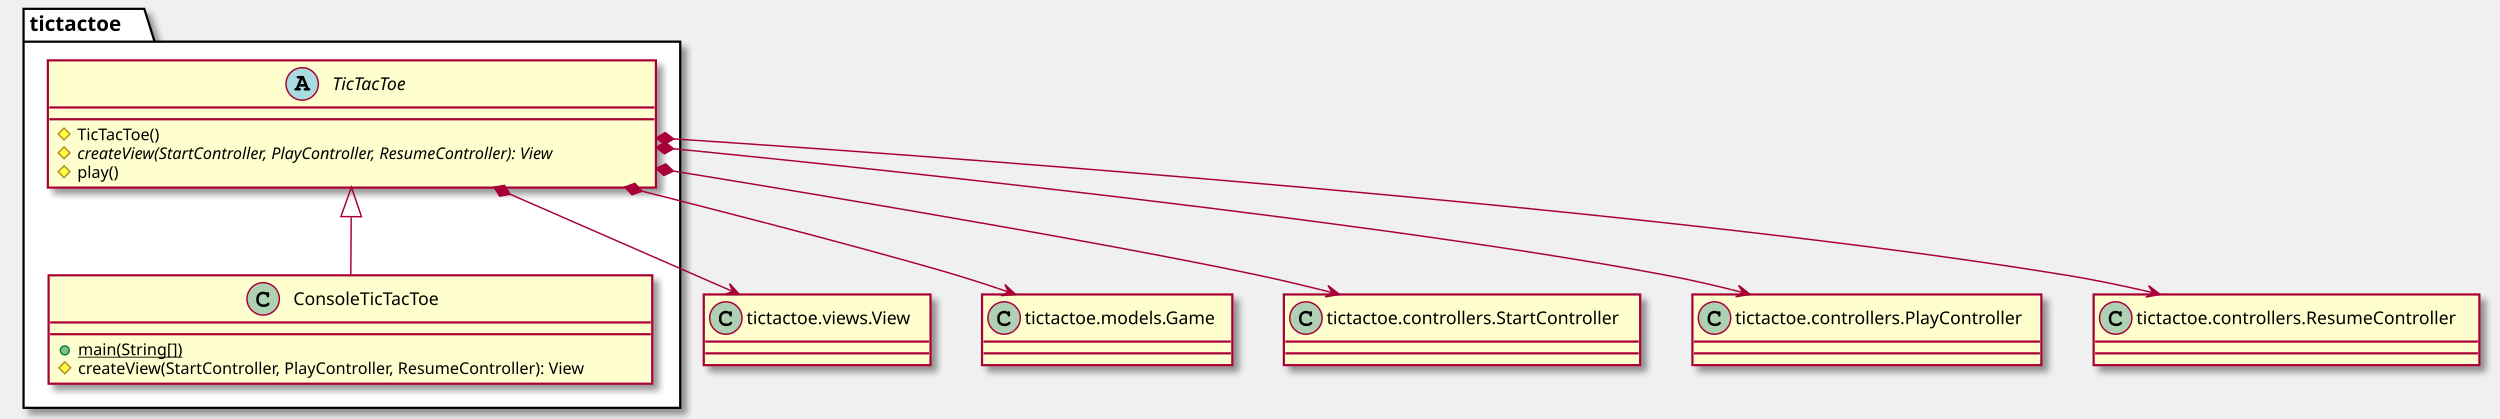
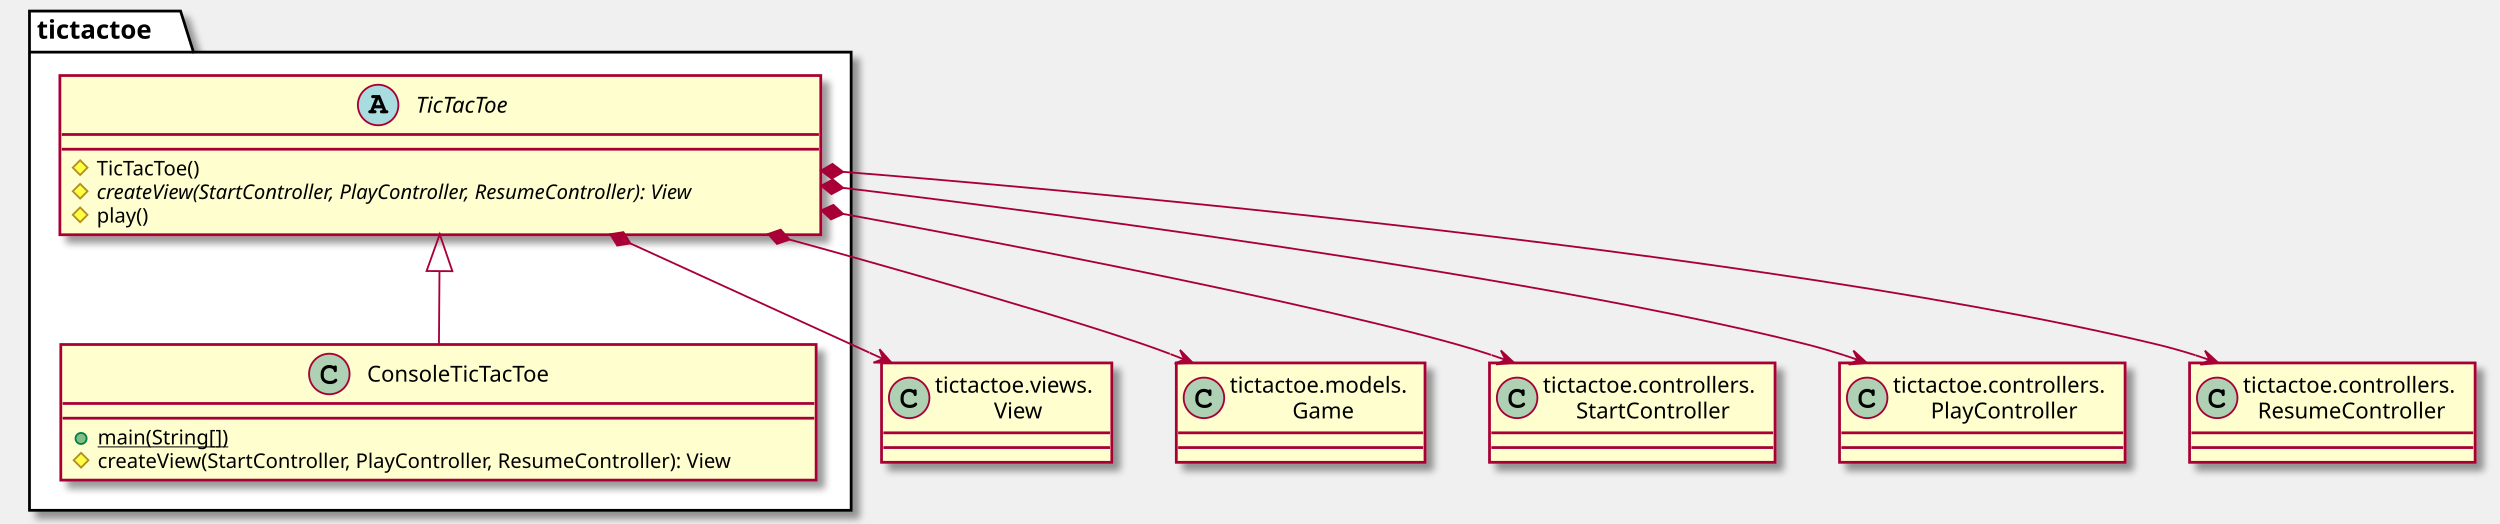
- <svg xmlns="http://www.w3.org/2000/svg" contentScriptType="application/ecmascript" contentStyleType="text/css" height="284px" preserveAspectRatio="none" style="width:1698px;height:284px;" version="1.1" viewBox="0 0 1698 284" width="1698px" zoomAndPan="magnify">
+ <svg xmlns="http://www.w3.org/2000/svg" contentScriptType="application/ecmascript" contentStyleType="text/css" height="284px" preserveAspectRatio="none" style="width:1357px;height:284px;" version="1.1" viewBox="0 0 1357 284" width="1357px" zoomAndPan="magnify">
  <defs>
-     <filter height="300%" id="fbp0lxixp7eev" width="300%" x="-1" y="-1">
+     <filter height="300%" id="f1s7tph4d55kn3" width="300%" x="-1" y="-1">
      <feGaussianBlur result="blurOut" stdDeviation="2.0" />
      <feColorMatrix in="blurOut" result="blurOut2" type="matrix" values="0 0 0 0 0 0 0 0 0 0 0 0 0 0 0 0 0 0 .4 0" />
      <feOffset dx="4.0" dy="4.0" in="blurOut2" result="blurOut3" />
      <feBlend in="SourceGraphic" in2="blurOut3" mode="normal" />
    </filter>
  </defs>
  <g>
-     <polygon fill="#FFFFFF" filter="url(#fbp0lxixp7eev)" points="16,6,98,6,105,28.297,462,28.297,462,277,16,277,16,6" style="stroke:#000000;stroke-width:1.5;" />
+     <polygon fill="#FFFFFF" filter="url(#f1s7tph4d55kn3)" points="16,6,98,6,105,28.297,462,28.297,462,277,16,277,16,6" style="stroke:#000000;stroke-width:1.5;" />
    <line style="stroke:#000000;stroke-width:1.5;" x1="16" x2="105" y1="28.297" y2="28.297" />
    <text fill="#000000" font-family="sans-serif" font-size="14" font-weight="bold" lengthAdjust="spacingAndGlyphs" textLength="76" x="20" y="20.995">tictactoe</text>
-     <rect codeLine="7" fill="#FEFECE" filter="url(#fbp0lxixp7eev)" height="73.609" id="tictactoe.ConsoleTicTacToe" style="stroke:#A80036;stroke-width:1.5;" width="410" x="33" y="187" />
+     <rect codeLine="7" fill="#FEFECE" filter="url(#f1s7tph4d55kn3)" height="73.609" id="tictactoe.ConsoleTicTacToe" style="stroke:#A80036;stroke-width:1.5;" width="410" x="33" y="187" />
    <ellipse cx="178.75" cy="203" fill="#ADD1B2" rx="11" ry="11" style="stroke:#A80036;stroke-width:1.0;" />
    <path d="M181.094,198.672 C180.156,198.234 179.562,198.094 178.688,198.094 C176.062,198.094 174.062,200.172 174.062,202.891 L174.062,204.016 C174.062,206.594 176.172,208.484 179.062,208.484 C180.281,208.484 181.438,208.188 182.188,207.641 C182.766,207.234 183.094,206.781 183.094,206.391 C183.094,205.938 182.703,205.547 182.234,205.547 C182.016,205.547 181.812,205.625 181.625,205.812 C181.172,206.297 181.172,206.297 180.984,206.391 C180.562,206.656 179.875,206.781 179.109,206.781 C177.062,206.781 175.766,205.688 175.766,203.984 L175.766,202.891 C175.766,201.109 177.016,199.797 178.75,199.797 C179.328,199.797 179.938,199.953 180.406,200.203 C180.891,200.484 181.062,200.703 181.156,201.109 C181.219,201.516 181.25,201.641 181.391,201.766 C181.531,201.906 181.766,202.016 181.984,202.016 C182.25,202.016 182.516,201.875 182.688,201.656 C182.797,201.5 182.828,201.312 182.828,200.891 L182.828,199.469 C182.828,199.031 182.812,198.906 182.719,198.75 C182.562,198.484 182.281,198.344 181.984,198.344 C181.688,198.344 181.484,198.438 181.266,198.75 L181.094,198.672 Z " fill="#000000" />
    <text fill="#000000" font-family="sans-serif" font-size="12" lengthAdjust="spacingAndGlyphs" textLength="110" x="199.25" y="207.154">ConsoleTicTacToe</text>
    <line style="stroke:#A80036;stroke-width:1.5;" x1="34" x2="442" y1="219" y2="219" />
    <line style="stroke:#A80036;stroke-width:1.5;" x1="34" x2="442" y1="227" y2="227" />
    <ellipse cx="44" cy="238" fill="#84BE84" rx="3" ry="3" style="stroke:#038048;stroke-width:1.0;" />
    <text fill="#000000" font-family="sans-serif" font-size="11" lengthAdjust="spacingAndGlyphs" text-decoration="underline" textLength="77" x="53" y="241.21">main(String[])</text>
    <polygon fill="#FFFF44" points="44,245.805,48,249.805,44,253.805,40,249.805" style="stroke:#B38D22;stroke-width:1.0;" />
    <text fill="#000000" font-family="sans-serif" font-size="11" lengthAdjust="spacingAndGlyphs" textLength="384" x="53" y="254.015">createView(StartController, PlayController, ResumeController): View</text>
-     <rect codeLine="13" fill="#FEFECE" filter="url(#fbp0lxixp7eev)" height="86.414" id="tictactoe.TicTacToe" style="stroke:#A80036;stroke-width:1.5;" width="413" x="32.5" y="41" />
+     <rect codeLine="13" fill="#FEFECE" filter="url(#f1s7tph4d55kn3)" height="86.414" id="tictactoe.TicTacToe" style="stroke:#A80036;stroke-width:1.5;" width="413" x="32.5" y="41" />
    <ellipse cx="205.25" cy="57" fill="#A9DCDF" rx="11" ry="11" style="stroke:#A80036;stroke-width:1.0;" />
    <path d="M207.328,58.812 L207.719,59.797 L207.328,59.797 C206.875,59.797 206.766,59.812 206.609,59.922 C206.359,60.078 206.203,60.359 206.203,60.656 C206.203,60.922 206.344,61.172 206.562,61.328 C206.703,61.453 206.906,61.5 207.328,61.5 L209.688,61.5 C210.047,61.5 210.266,61.469 210.406,61.375 C210.656,61.234 210.812,60.938 210.812,60.656 C210.812,60.375 210.672,60.125 210.453,59.969 C210.281,59.828 210.125,59.797 209.656,59.797 L206.266,51.594 L202.594,51.594 C202.141,51.594 202.016,51.609 201.859,51.703 C201.609,51.875 201.453,52.156 201.453,52.438 C201.453,52.719 201.594,52.969 201.812,53.141 C201.984,53.25 202.156,53.281 202.594,53.281 L203.672,53.281 L201.031,59.797 C200.609,59.797 200.453,59.812 200.297,59.922 C200.047,60.078 199.891,60.359 199.891,60.656 C199.891,61.219 200.266,61.5 201.016,61.5 L203.281,61.5 C203.641,61.5 203.859,61.469 203.984,61.375 C204.25,61.234 204.391,60.938 204.391,60.656 C204.391,60.375 204.266,60.125 204.047,59.953 C203.875,59.828 203.734,59.797 203.281,59.797 L202.891,59.797 L203.281,58.812 L207.328,58.812 Z M206.625,57.109 L203.953,57.109 L205.297,53.844 L206.625,57.109 Z " fill="#000000" />
    <text fill="#000000" font-family="sans-serif" font-size="12" font-style="italic" lengthAdjust="spacingAndGlyphs" textLength="59" x="225.75" y="61.154">TicTacToe</text>
    <line style="stroke:#A80036;stroke-width:1.5;" x1="33.5" x2="444.5" y1="73" y2="73" />
    <line style="stroke:#A80036;stroke-width:1.5;" x1="33.5" x2="444.5" y1="81" y2="81" />
    <polygon fill="#FFFF44" points="43.5,87,47.5,91,43.5,95,39.5,91" style="stroke:#B38D22;stroke-width:1.0;" />
    <text fill="#000000" font-family="sans-serif" font-size="11" lengthAdjust="spacingAndGlyphs" textLength="66" x="52.5" y="95.21">TicTacToe()</text>
    <polygon fill="#FFFF44" points="43.5,99.805,47.5,103.805,43.5,107.805,39.5,103.805" style="stroke:#B38D22;stroke-width:1.0;" />
    <text fill="#000000" font-family="sans-serif" font-size="11" font-style="italic" lengthAdjust="spacingAndGlyphs" textLength="387" x="52.5" y="108.015">createView(StartController, PlayController, ResumeController): View</text>
    <polygon fill="#FFFF44" points="43.5,112.609,47.5,116.609,43.5,120.609,39.5,116.609" style="stroke:#B38D22;stroke-width:1.0;" />
    <text fill="#000000" font-family="sans-serif" font-size="11" lengthAdjust="spacingAndGlyphs" textLength="32" x="52.5" y="120.82">play()</text>
-     <rect codeLine="1" fill="#FEFECE" filter="url(#fbp0lxixp7eev)" height="48" id="View" style="stroke:#A80036;stroke-width:1.5;" width="154" x="478" y="200" />
-     <ellipse cx="493" cy="216" fill="#ADD1B2" rx="11" ry="11" style="stroke:#A80036;stroke-width:1.0;" />
-     <path d="M495.344,211.672 C494.406,211.234 493.812,211.094 492.938,211.094 C490.312,211.094 488.312,213.172 488.312,215.891 L488.312,217.016 C488.312,219.594 490.422,221.484 493.312,221.484 C494.531,221.484 495.688,221.188 496.438,220.641 C497.016,220.234 497.344,219.781 497.344,219.391 C497.344,218.938 496.953,218.547 496.484,218.547 C496.266,218.547 496.062,218.625 495.875,218.812 C495.422,219.297 495.422,219.297 495.234,219.391 C494.812,219.656 494.125,219.781 493.359,219.781 C491.312,219.781 490.016,218.688 490.016,216.984 L490.016,215.891 C490.016,214.109 491.266,212.797 493,212.797 C493.578,212.797 494.188,212.953 494.656,213.203 C495.141,213.484 495.312,213.703 495.406,214.109 C495.469,214.516 495.5,214.641 495.641,214.766 C495.781,214.906 496.016,215.016 496.234,215.016 C496.5,215.016 496.766,214.875 496.938,214.656 C497.047,214.5 497.078,214.312 497.078,213.891 L497.078,212.469 C497.078,212.031 497.062,211.906 496.969,211.75 C496.812,211.484 496.531,211.344 496.234,211.344 C495.938,211.344 495.734,211.438 495.516,211.75 L495.344,211.672 Z " fill="#000000" />
-     <text fill="#000000" font-family="sans-serif" font-size="12" lengthAdjust="spacingAndGlyphs" textLength="122" x="507" y="220.154">tictactoe.views.View</text>
-     <line style="stroke:#A80036;stroke-width:1.5;" x1="479" x2="631" y1="232" y2="232" />
-     <line style="stroke:#A80036;stroke-width:1.5;" x1="479" x2="631" y1="240" y2="240" />
-     <rect codeLine="2" fill="#FEFECE" filter="url(#fbp0lxixp7eev)" height="48" id="Game" style="stroke:#A80036;stroke-width:1.5;" width="170" x="667" y="200" />
-     <ellipse cx="682" cy="216" fill="#ADD1B2" rx="11" ry="11" style="stroke:#A80036;stroke-width:1.0;" />
-     <path d="M684.344,211.672 C683.406,211.234 682.812,211.094 681.938,211.094 C679.312,211.094 677.312,213.172 677.312,215.891 L677.312,217.016 C677.312,219.594 679.422,221.484 682.312,221.484 C683.531,221.484 684.688,221.188 685.438,220.641 C686.016,220.234 686.344,219.781 686.344,219.391 C686.344,218.938 685.953,218.547 685.484,218.547 C685.266,218.547 685.062,218.625 684.875,218.812 C684.422,219.297 684.422,219.297 684.234,219.391 C683.812,219.656 683.125,219.781 682.359,219.781 C680.312,219.781 679.016,218.688 679.016,216.984 L679.016,215.891 C679.016,214.109 680.266,212.797 682,212.797 C682.578,212.797 683.188,212.953 683.656,213.203 C684.141,213.484 684.312,213.703 684.406,214.109 C684.469,214.516 684.5,214.641 684.641,214.766 C684.781,214.906 685.016,215.016 685.234,215.016 C685.5,215.016 685.766,214.875 685.938,214.656 C686.047,214.5 686.078,214.312 686.078,213.891 L686.078,212.469 C686.078,212.031 686.062,211.906 685.969,211.75 C685.812,211.484 685.531,211.344 685.234,211.344 C684.938,211.344 684.734,211.438 684.516,211.75 L684.344,211.672 Z " fill="#000000" />
-     <text fill="#000000" font-family="sans-serif" font-size="12" lengthAdjust="spacingAndGlyphs" textLength="138" x="696" y="220.154">tictactoe.models.Game</text>
-     <line style="stroke:#A80036;stroke-width:1.5;" x1="668" x2="836" y1="232" y2="232" />
-     <line style="stroke:#A80036;stroke-width:1.5;" x1="668" x2="836" y1="240" y2="240" />
-     <rect codeLine="3" fill="#FEFECE" filter="url(#fbp0lxixp7eev)" height="48" id="StartController" style="stroke:#A80036;stroke-width:1.5;" width="242" x="872" y="200" />
-     <ellipse cx="887" cy="216" fill="#ADD1B2" rx="11" ry="11" style="stroke:#A80036;stroke-width:1.0;" />
-     <path d="M889.344,211.672 C888.406,211.234 887.812,211.094 886.938,211.094 C884.312,211.094 882.312,213.172 882.312,215.891 L882.312,217.016 C882.312,219.594 884.422,221.484 887.312,221.484 C888.531,221.484 889.688,221.188 890.438,220.641 C891.016,220.234 891.344,219.781 891.344,219.391 C891.344,218.938 890.953,218.547 890.484,218.547 C890.266,218.547 890.062,218.625 889.875,218.812 C889.422,219.297 889.422,219.297 889.234,219.391 C888.812,219.656 888.125,219.781 887.359,219.781 C885.312,219.781 884.016,218.688 884.016,216.984 L884.016,215.891 C884.016,214.109 885.266,212.797 887,212.797 C887.578,212.797 888.188,212.953 888.656,213.203 C889.141,213.484 889.312,213.703 889.406,214.109 C889.469,214.516 889.5,214.641 889.641,214.766 C889.781,214.906 890.016,215.016 890.234,215.016 C890.5,215.016 890.766,214.875 890.938,214.656 C891.047,214.5 891.078,214.312 891.078,213.891 L891.078,212.469 C891.078,212.031 891.062,211.906 890.969,211.75 C890.812,211.484 890.531,211.344 890.234,211.344 C889.938,211.344 889.734,211.438 889.516,211.75 L889.344,211.672 Z " fill="#000000" />
-     <text fill="#000000" font-family="sans-serif" font-size="12" lengthAdjust="spacingAndGlyphs" textLength="210" x="901" y="220.154">tictactoe.controllers.StartController</text>
-     <line style="stroke:#A80036;stroke-width:1.5;" x1="873" x2="1113" y1="232" y2="232" />
-     <line style="stroke:#A80036;stroke-width:1.5;" x1="873" x2="1113" y1="240" y2="240" />
-     <rect codeLine="4" fill="#FEFECE" filter="url(#fbp0lxixp7eev)" height="48" id="PlayController" style="stroke:#A80036;stroke-width:1.5;" width="237" x="1149.5" y="200" />
-     <ellipse cx="1164.5" cy="216" fill="#ADD1B2" rx="11" ry="11" style="stroke:#A80036;stroke-width:1.0;" />
-     <path d="M1166.844,211.672 C1165.906,211.234 1165.312,211.094 1164.438,211.094 C1161.812,211.094 1159.812,213.172 1159.812,215.891 L1159.812,217.016 C1159.812,219.594 1161.922,221.484 1164.812,221.484 C1166.031,221.484 1167.188,221.188 1167.938,220.641 C1168.516,220.234 1168.844,219.781 1168.844,219.391 C1168.844,218.938 1168.453,218.547 1167.984,218.547 C1167.766,218.547 1167.562,218.625 1167.375,218.812 C1166.922,219.297 1166.922,219.297 1166.734,219.391 C1166.312,219.656 1165.625,219.781 1164.859,219.781 C1162.812,219.781 1161.516,218.688 1161.516,216.984 L1161.516,215.891 C1161.516,214.109 1162.766,212.797 1164.5,212.797 C1165.078,212.797 1165.688,212.953 1166.156,213.203 C1166.641,213.484 1166.812,213.703 1166.906,214.109 C1166.969,214.516 1167,214.641 1167.141,214.766 C1167.281,214.906 1167.516,215.016 1167.734,215.016 C1168,215.016 1168.266,214.875 1168.438,214.656 C1168.547,214.5 1168.578,214.312 1168.578,213.891 L1168.578,212.469 C1168.578,212.031 1168.562,211.906 1168.469,211.75 C1168.312,211.484 1168.031,211.344 1167.734,211.344 C1167.438,211.344 1167.234,211.438 1167.016,211.75 L1166.844,211.672 Z " fill="#000000" />
-     <text fill="#000000" font-family="sans-serif" font-size="12" lengthAdjust="spacingAndGlyphs" textLength="205" x="1178.5" y="220.154">tictactoe.controllers.PlayController</text>
-     <line style="stroke:#A80036;stroke-width:1.5;" x1="1150.5" x2="1385.5" y1="232" y2="232" />
-     <line style="stroke:#A80036;stroke-width:1.5;" x1="1150.5" x2="1385.5" y1="240" y2="240" />
-     <rect codeLine="5" fill="#FEFECE" filter="url(#fbp0lxixp7eev)" height="48" id="ResumeController" style="stroke:#A80036;stroke-width:1.5;" width="262" x="1422" y="200" />
-     <ellipse cx="1437" cy="216" fill="#ADD1B2" rx="11" ry="11" style="stroke:#A80036;stroke-width:1.0;" />
-     <path d="M1439.344,211.672 C1438.406,211.234 1437.812,211.094 1436.938,211.094 C1434.312,211.094 1432.312,213.172 1432.312,215.891 L1432.312,217.016 C1432.312,219.594 1434.422,221.484 1437.312,221.484 C1438.531,221.484 1439.688,221.188 1440.438,220.641 C1441.016,220.234 1441.344,219.781 1441.344,219.391 C1441.344,218.938 1440.953,218.547 1440.484,218.547 C1440.266,218.547 1440.062,218.625 1439.875,218.812 C1439.422,219.297 1439.422,219.297 1439.234,219.391 C1438.812,219.656 1438.125,219.781 1437.359,219.781 C1435.312,219.781 1434.016,218.688 1434.016,216.984 L1434.016,215.891 C1434.016,214.109 1435.266,212.797 1437,212.797 C1437.578,212.797 1438.188,212.953 1438.656,213.203 C1439.141,213.484 1439.312,213.703 1439.406,214.109 C1439.469,214.516 1439.5,214.641 1439.641,214.766 C1439.781,214.906 1440.016,215.016 1440.234,215.016 C1440.5,215.016 1440.766,214.875 1440.938,214.656 C1441.047,214.5 1441.078,214.312 1441.078,213.891 L1441.078,212.469 C1441.078,212.031 1441.062,211.906 1440.969,211.75 C1440.812,211.484 1440.531,211.344 1440.234,211.344 C1439.938,211.344 1439.734,211.438 1439.516,211.75 L1439.344,211.672 Z " fill="#000000" />
-     <text fill="#000000" font-family="sans-serif" font-size="12" lengthAdjust="spacingAndGlyphs" textLength="230" x="1451" y="220.154">tictactoe.controllers.ResumeController</text>
-     <line style="stroke:#A80036;stroke-width:1.5;" x1="1423" x2="1683" y1="232" y2="232" />
-     <line style="stroke:#A80036;stroke-width:1.5;" x1="1423" x2="1683" y1="240" y2="240" />
+     <rect codeLine="1" fill="#FEFECE" filter="url(#f1s7tph4d55kn3)" height="53.938" id="View" style="stroke:#A80036;stroke-width:1.5;" width="125" x="478.5" y="197" />
+     <ellipse cx="493.5" cy="215.969" fill="#ADD1B2" rx="11" ry="11" style="stroke:#A80036;stroke-width:1.0;" />
+     <path d="M495.844,211.641 C494.906,211.203 494.312,211.062 493.438,211.062 C490.812,211.062 488.812,213.141 488.812,215.859 L488.812,216.984 C488.812,219.562 490.922,221.453 493.812,221.453 C495.031,221.453 496.188,221.156 496.938,220.609 C497.516,220.203 497.844,219.75 497.844,219.359 C497.844,218.906 497.453,218.516 496.984,218.516 C496.766,218.516 496.562,218.594 496.375,218.781 C495.922,219.266 495.922,219.266 495.734,219.359 C495.312,219.625 494.625,219.75 493.859,219.75 C491.812,219.75 490.516,218.656 490.516,216.953 L490.516,215.859 C490.516,214.078 491.766,212.766 493.5,212.766 C494.078,212.766 494.688,212.922 495.156,213.172 C495.641,213.453 495.812,213.672 495.906,214.078 C495.969,214.484 496,214.609 496.141,214.734 C496.281,214.875 496.516,214.984 496.734,214.984 C497,214.984 497.266,214.844 497.438,214.625 C497.547,214.469 497.578,214.281 497.578,213.859 L497.578,212.438 C497.578,212 497.562,211.875 497.469,211.719 C497.312,211.453 497.031,211.312 496.734,211.312 C496.438,211.312 496.234,211.406 496.016,211.719 L495.844,211.641 Z " fill="#000000" />
+     <text fill="#000000" font-family="sans-serif" font-size="12" lengthAdjust="spacingAndGlyphs" textLength="93" x="507.5" y="213.139">tictactoe.views.</text>
+     <text fill="#000000" font-family="sans-serif" font-size="12" lengthAdjust="spacingAndGlyphs" textLength="29" x="539.5" y="227.107">View</text>
+     <line style="stroke:#A80036;stroke-width:1.5;" x1="479.5" x2="602.5" y1="234.938" y2="234.938" />
+     <line style="stroke:#A80036;stroke-width:1.5;" x1="479.5" x2="602.5" y1="242.938" y2="242.938" />
+     <rect codeLine="2" fill="#FEFECE" filter="url(#f1s7tph4d55kn3)" height="53.938" id="Game" style="stroke:#A80036;stroke-width:1.5;" width="135" x="638.5" y="197" />
+     <ellipse cx="653.5" cy="215.969" fill="#ADD1B2" rx="11" ry="11" style="stroke:#A80036;stroke-width:1.0;" />
+     <path d="M655.844,211.641 C654.906,211.203 654.312,211.062 653.438,211.062 C650.812,211.062 648.812,213.141 648.812,215.859 L648.812,216.984 C648.812,219.562 650.922,221.453 653.812,221.453 C655.031,221.453 656.188,221.156 656.938,220.609 C657.516,220.203 657.844,219.75 657.844,219.359 C657.844,218.906 657.453,218.516 656.984,218.516 C656.766,218.516 656.562,218.594 656.375,218.781 C655.922,219.266 655.922,219.266 655.734,219.359 C655.312,219.625 654.625,219.75 653.859,219.75 C651.812,219.75 650.516,218.656 650.516,216.953 L650.516,215.859 C650.516,214.078 651.766,212.766 653.5,212.766 C654.078,212.766 654.688,212.922 655.156,213.172 C655.641,213.453 655.812,213.672 655.906,214.078 C655.969,214.484 656,214.609 656.141,214.734 C656.281,214.875 656.516,214.984 656.734,214.984 C657,214.984 657.266,214.844 657.438,214.625 C657.547,214.469 657.578,214.281 657.578,213.859 L657.578,212.438 C657.578,212 657.562,211.875 657.469,211.719 C657.312,211.453 657.031,211.312 656.734,211.312 C656.438,211.312 656.234,211.406 656.016,211.719 L655.844,211.641 Z " fill="#000000" />
+     <text fill="#000000" font-family="sans-serif" font-size="12" lengthAdjust="spacingAndGlyphs" textLength="103" x="667.5" y="213.139">tictactoe.models.</text>
+     <text fill="#000000" font-family="sans-serif" font-size="12" lengthAdjust="spacingAndGlyphs" textLength="35" x="701.5" y="227.107">Game</text>
+     <line style="stroke:#A80036;stroke-width:1.5;" x1="639.5" x2="772.5" y1="234.938" y2="234.938" />
+     <line style="stroke:#A80036;stroke-width:1.5;" x1="639.5" x2="772.5" y1="242.938" y2="242.938" />
+     <rect codeLine="3" fill="#FEFECE" filter="url(#f1s7tph4d55kn3)" height="53.938" id="StartController" style="stroke:#A80036;stroke-width:1.5;" width="155" x="808.5" y="197" />
+     <ellipse cx="823.5" cy="215.969" fill="#ADD1B2" rx="11" ry="11" style="stroke:#A80036;stroke-width:1.0;" />
+     <path d="M825.844,211.641 C824.906,211.203 824.312,211.062 823.438,211.062 C820.812,211.062 818.812,213.141 818.812,215.859 L818.812,216.984 C818.812,219.562 820.922,221.453 823.812,221.453 C825.031,221.453 826.188,221.156 826.938,220.609 C827.516,220.203 827.844,219.75 827.844,219.359 C827.844,218.906 827.453,218.516 826.984,218.516 C826.766,218.516 826.562,218.594 826.375,218.781 C825.922,219.266 825.922,219.266 825.734,219.359 C825.312,219.625 824.625,219.75 823.859,219.75 C821.812,219.75 820.516,218.656 820.516,216.953 L820.516,215.859 C820.516,214.078 821.766,212.766 823.5,212.766 C824.078,212.766 824.688,212.922 825.156,213.172 C825.641,213.453 825.812,213.672 825.906,214.078 C825.969,214.484 826,214.609 826.141,214.734 C826.281,214.875 826.516,214.984 826.734,214.984 C827,214.984 827.266,214.844 827.438,214.625 C827.547,214.469 827.578,214.281 827.578,213.859 L827.578,212.438 C827.578,212 827.562,211.875 827.469,211.719 C827.312,211.453 827.031,211.312 826.734,211.312 C826.438,211.312 826.234,211.406 826.016,211.719 L825.844,211.641 Z " fill="#000000" />
+     <text fill="#000000" font-family="sans-serif" font-size="12" lengthAdjust="spacingAndGlyphs" textLength="123" x="837.5" y="213.139">tictactoe.controllers.</text>
+     <text fill="#000000" font-family="sans-serif" font-size="12" lengthAdjust="spacingAndGlyphs" textLength="87" x="855.5" y="227.107">StartController</text>
+     <line style="stroke:#A80036;stroke-width:1.5;" x1="809.5" x2="962.5" y1="234.938" y2="234.938" />
+     <line style="stroke:#A80036;stroke-width:1.5;" x1="809.5" x2="962.5" y1="242.938" y2="242.938" />
+     <rect codeLine="4" fill="#FEFECE" filter="url(#f1s7tph4d55kn3)" height="53.938" id="PlayController" style="stroke:#A80036;stroke-width:1.5;" width="155" x="998.5" y="197" />
+     <ellipse cx="1013.5" cy="215.969" fill="#ADD1B2" rx="11" ry="11" style="stroke:#A80036;stroke-width:1.0;" />
+     <path d="M1015.844,211.641 C1014.906,211.203 1014.312,211.062 1013.438,211.062 C1010.812,211.062 1008.812,213.141 1008.812,215.859 L1008.812,216.984 C1008.812,219.562 1010.922,221.453 1013.812,221.453 C1015.031,221.453 1016.188,221.156 1016.938,220.609 C1017.516,220.203 1017.844,219.75 1017.844,219.359 C1017.844,218.906 1017.453,218.516 1016.984,218.516 C1016.766,218.516 1016.562,218.594 1016.375,218.781 C1015.922,219.266 1015.922,219.266 1015.734,219.359 C1015.312,219.625 1014.625,219.75 1013.859,219.75 C1011.812,219.75 1010.516,218.656 1010.516,216.953 L1010.516,215.859 C1010.516,214.078 1011.766,212.766 1013.5,212.766 C1014.078,212.766 1014.688,212.922 1015.156,213.172 C1015.641,213.453 1015.812,213.672 1015.906,214.078 C1015.969,214.484 1016,214.609 1016.141,214.734 C1016.281,214.875 1016.516,214.984 1016.734,214.984 C1017,214.984 1017.266,214.844 1017.438,214.625 C1017.547,214.469 1017.578,214.281 1017.578,213.859 L1017.578,212.438 C1017.578,212 1017.562,211.875 1017.469,211.719 C1017.312,211.453 1017.031,211.312 1016.734,211.312 C1016.438,211.312 1016.234,211.406 1016.016,211.719 L1015.844,211.641 Z " fill="#000000" />
+     <text fill="#000000" font-family="sans-serif" font-size="12" lengthAdjust="spacingAndGlyphs" textLength="123" x="1027.5" y="213.139">tictactoe.controllers.</text>
+     <text fill="#000000" font-family="sans-serif" font-size="12" lengthAdjust="spacingAndGlyphs" textLength="82" x="1048" y="227.107">PlayController</text>
+     <line style="stroke:#A80036;stroke-width:1.5;" x1="999.5" x2="1152.5" y1="234.938" y2="234.938" />
+     <line style="stroke:#A80036;stroke-width:1.5;" x1="999.5" x2="1152.5" y1="242.938" y2="242.938" />
+     <rect codeLine="5" fill="#FEFECE" filter="url(#f1s7tph4d55kn3)" height="53.938" id="ResumeController" style="stroke:#A80036;stroke-width:1.5;" width="155" x="1188.5" y="197" />
+     <ellipse cx="1203.5" cy="215.969" fill="#ADD1B2" rx="11" ry="11" style="stroke:#A80036;stroke-width:1.0;" />
+     <path d="M1205.844,211.641 C1204.906,211.203 1204.312,211.062 1203.438,211.062 C1200.812,211.062 1198.812,213.141 1198.812,215.859 L1198.812,216.984 C1198.812,219.562 1200.922,221.453 1203.812,221.453 C1205.031,221.453 1206.188,221.156 1206.938,220.609 C1207.516,220.203 1207.844,219.75 1207.844,219.359 C1207.844,218.906 1207.453,218.516 1206.984,218.516 C1206.766,218.516 1206.562,218.594 1206.375,218.781 C1205.922,219.266 1205.922,219.266 1205.734,219.359 C1205.312,219.625 1204.625,219.75 1203.859,219.75 C1201.812,219.75 1200.516,218.656 1200.516,216.953 L1200.516,215.859 C1200.516,214.078 1201.766,212.766 1203.5,212.766 C1204.078,212.766 1204.688,212.922 1205.156,213.172 C1205.641,213.453 1205.812,213.672 1205.906,214.078 C1205.969,214.484 1206,214.609 1206.141,214.734 C1206.281,214.875 1206.516,214.984 1206.734,214.984 C1207,214.984 1207.266,214.844 1207.438,214.625 C1207.547,214.469 1207.578,214.281 1207.578,213.859 L1207.578,212.438 C1207.578,212 1207.562,211.875 1207.469,211.719 C1207.312,211.453 1207.031,211.312 1206.734,211.312 C1206.438,211.312 1206.234,211.406 1206.016,211.719 L1205.844,211.641 Z " fill="#000000" />
+     <text fill="#000000" font-family="sans-serif" font-size="12" lengthAdjust="spacingAndGlyphs" textLength="123" x="1217.5" y="213.139">tictactoe.controllers.</text>
+     <text fill="#000000" font-family="sans-serif" font-size="12" lengthAdjust="spacingAndGlyphs" textLength="107" x="1225.5" y="227.107">ResumeController</text>
+     <line style="stroke:#A80036;stroke-width:1.5;" x1="1189.5" x2="1342.5" y1="234.938" y2="234.938" />
+     <line style="stroke:#A80036;stroke-width:1.5;" x1="1189.5" x2="1342.5" y1="242.938" y2="242.938" />
    <path codeLine="11" d="M238.546,147.623 C238.449,161.004 238.35,174.707 238.263,186.697 " fill="none" id="tictactoe.TicTacToe-backto-tictactoe.ConsoleTicTacToe" style="stroke:#A80036;stroke-width:1.0;" />
    <polygon fill="none" points="231.55,147.103,238.695,127.154,245.549,147.205,231.55,147.103" style="stroke:#A80036;stroke-width:1.0;" />
-     <path codeLine="18" d="M436.079,129.842 C436.079,129.842 581.278,166.397 650,187 C658.904,189.669 668.178,192.653 677.347,195.728 " fill="none" id="tictactoe.TicTacToe-Game" style="stroke:#A80036;stroke-width:1.0;" />
-     <polygon fill="#A80036" points="689.739,199.959,682.514,193.266,685.007,198.343,679.929,200.836,689.739,199.959" style="stroke:#A80036;stroke-width:1.0;" />
-     <line style="stroke:#A80036;stroke-width:1.0;" x1="685.007" x2="677.436" y1="198.343" y2="195.759" />
-     <polygon fill="#A80036" points="424.417,127.015,429.306,132.316,436.079,129.842,431.19,124.541,424.417,127.015" style="stroke:#A80036;stroke-width:1.0;" />
-     <path codeLine="19" d="M346.524,131.956 C346.524,131.956 449.126,176.764 490.163,194.685 " fill="none" id="tictactoe.TicTacToe-View" style="stroke:#A80036;stroke-width:1.0;" />
-     <polygon fill="#A80036" points="502.187,199.936,495.54,192.668,497.605,197.935,492.338,200,502.187,199.936" style="stroke:#A80036;stroke-width:1.0;" />
-     <line style="stroke:#A80036;stroke-width:1.0;" x1="497.605" x2="490.273" y1="197.935" y2="194.733" />
-     <polygon fill="#A80036" points="335.527,127.154,339.425,133.221,346.524,131.956,342.626,125.889,335.527,127.154" style="stroke:#A80036;stroke-width:1.0;" />
-     <path codeLine="20" d="M457.428,116.211 C457.428,116.211 724.317,159.195 855,187 C868.628,189.9 882.933,193.264 896.959,196.749 " fill="none" id="tictactoe.TicTacToe-StartController" style="stroke:#A80036;stroke-width:1.0;" />
-     <polygon fill="#A80036" points="909.734,199.973,901.987,193.892,904.886,198.749,900.029,201.649,909.734,199.973" style="stroke:#A80036;stroke-width:1.0;" />
-     <line style="stroke:#A80036;stroke-width:1.0;" x1="904.886" x2="897.129" y1="198.749" y2="196.792" />
-     <polygon fill="#A80036" points="445.566,114.397,450.892,119.258,457.428,116.211,452.102,111.35,445.566,114.397" style="stroke:#A80036;stroke-width:1.0;" />
-     <path codeLine="21" d="M457.499,101.052 C457.499,101.052 904.307,144.095 1132,187 C1146.29,189.694 1161.3,193.082 1175.91,196.697 " fill="none" id="tictactoe.TicTacToe-PlayController" style="stroke:#A80036;stroke-width:1.0;" />
-     <polygon fill="#A80036" points="1188.62,199.919,1180.875,193.835,1183.773,198.694,1178.914,201.591,1188.62,199.919" style="stroke:#A80036;stroke-width:1.0;" />
-     <line style="stroke:#A80036;stroke-width:1.0;" x1="1183.773" x2="1176.015" y1="198.694" y2="196.724" />
-     <polygon fill="#A80036" points="445.542,100.041,451.183,104.532,457.499,101.052,451.858,96.561,445.542,100.041" style="stroke:#A80036;stroke-width:1.0;" />
-     <path codeLine="22" d="M457.591,94.359 C457.591,94.359 1077.2,133.523 1404,187 C1420.43,189.688 1437.73,193.212 1454.48,197.003 " fill="none" id="tictactoe.TicTacToe-ResumeController" style="stroke:#A80036;stroke-width:1.0;" />
-     <polygon fill="#A80036" points="1467.17,199.945,1459.309,194.011,1462.3,198.813,1457.498,201.804,1467.17,199.945" style="stroke:#A80036;stroke-width:1.0;" />
-     <line style="stroke:#A80036;stroke-width:1.0;" x1="1462.3" x2="1454.51" y1="198.813" y2="197.009" />
-     <polygon fill="#A80036" points="445.607,93.735,451.391,98.041,457.591,94.359,451.807,90.052,445.607,93.735" style="stroke:#A80036;stroke-width:1.0;" />
+     <path codeLine="18" d="M428.557,130.03 C428.557,130.03 559.503,165.883 621,187 C625.59,188.576 630.283,190.283 634.991,192.068 " fill="none" id="tictactoe.TicTacToe-Game" style="stroke:#A80036;stroke-width:1.0;" />
+     <polygon fill="#A80036" points="647.427,196.938,640.505,189.931,642.771,195.114,637.588,197.38,647.427,196.938" style="stroke:#A80036;stroke-width:1.0;" />
+     <line style="stroke:#A80036;stroke-width:1.0;" x1="642.771" x2="635.322" y1="195.114" y2="192.198" />
+     <polygon fill="#A80036" points="416.943,127.01,421.743,132.391,428.557,130.03,423.757,124.649,416.943,127.01" style="stroke:#A80036;stroke-width:1.0;" />
+     <path codeLine="19" d="M342.166,132.141 C342.166,132.141 433.793,174.011 471.917,191.432 " fill="none" id="tictactoe.TicTacToe-View" style="stroke:#A80036;stroke-width:1.0;" />
+     <polygon fill="#A80036" points="483.924,196.919,477.401,189.54,479.376,194.841,474.076,196.817,483.924,196.919" style="stroke:#A80036;stroke-width:1.0;" />
+     <line style="stroke:#A80036;stroke-width:1.0;" x1="479.376" x2="472.1" y1="194.841" y2="191.516" />
+     <polygon fill="#A80036" points="331.251,127.154,335.046,133.286,342.166,132.141,338.371,126.009,331.251,127.154" style="stroke:#A80036;stroke-width:1.0;" />
+     <path codeLine="20" d="M457.646,116.126 C457.646,116.126 683.1,156.85 791,187 C797.001,188.677 803.155,190.576 809.306,192.605 " fill="none" id="tictactoe.TicTacToe-StartController" style="stroke:#A80036;stroke-width:1.0;" />
+     <polygon fill="#A80036" points="821.875,196.922,814.662,190.215,817.146,195.298,812.064,197.782,821.875,196.922" style="stroke:#A80036;stroke-width:1.0;" />
+     <line style="stroke:#A80036;stroke-width:1.0;" x1="817.146" x2="809.58" y1="195.298" y2="192.7" />
+     <polygon fill="#A80036" points="445.805,114.181,451.077,119.101,457.646,116.126,452.374,111.207,445.805,114.181" style="stroke:#A80036;stroke-width:1.0;" />
+     <path codeLine="21" d="M457.658,101.991 C457.658,101.991 808.382,143.03 981,187 C987.54,188.666 994.248,190.638 1000.93,192.788 " fill="none" id="tictactoe.TicTacToe-PlayController" style="stroke:#A80036;stroke-width:1.0;" />
+     <polygon fill="#A80036" points="1013.27,196.962,1006.028,190.288,1008.534,195.359,1003.463,197.865,1013.27,196.962" style="stroke:#A80036;stroke-width:1.0;" />
+     <line style="stroke:#A80036;stroke-width:1.0;" x1="1008.534" x2="1000.961" y1="195.359" y2="192.799" />
+     <polygon fill="#A80036" points="445.715,100.821,451.297,105.387,457.658,101.991,452.076,97.425,445.715,100.821" style="stroke:#A80036;stroke-width:1.0;" />
+     <path codeLine="22" d="M457.626,93.3 C457.626,93.3 931.378,129.472 1171,187 C1177.81,188.634 1184.79,190.627 1191.72,192.827 " fill="none" id="tictactoe.TicTacToe-ResumeController" style="stroke:#A80036;stroke-width:1.0;" />
+     <polygon fill="#A80036" points="1204.11,196.981,1196.846,190.33,1199.369,195.393,1194.306,197.916,1204.11,196.981" style="stroke:#A80036;stroke-width:1.0;" />
+     <line style="stroke:#A80036;stroke-width:1.0;" x1="1199.369" x2="1191.785" y1="195.393" y2="192.848" />
+     <polygon fill="#A80036" points="445.645,92.625,451.411,96.956,457.626,93.3,451.861,88.969,445.645,92.625" style="stroke:#A80036;stroke-width:1.0;" />
  </g>
</svg>
